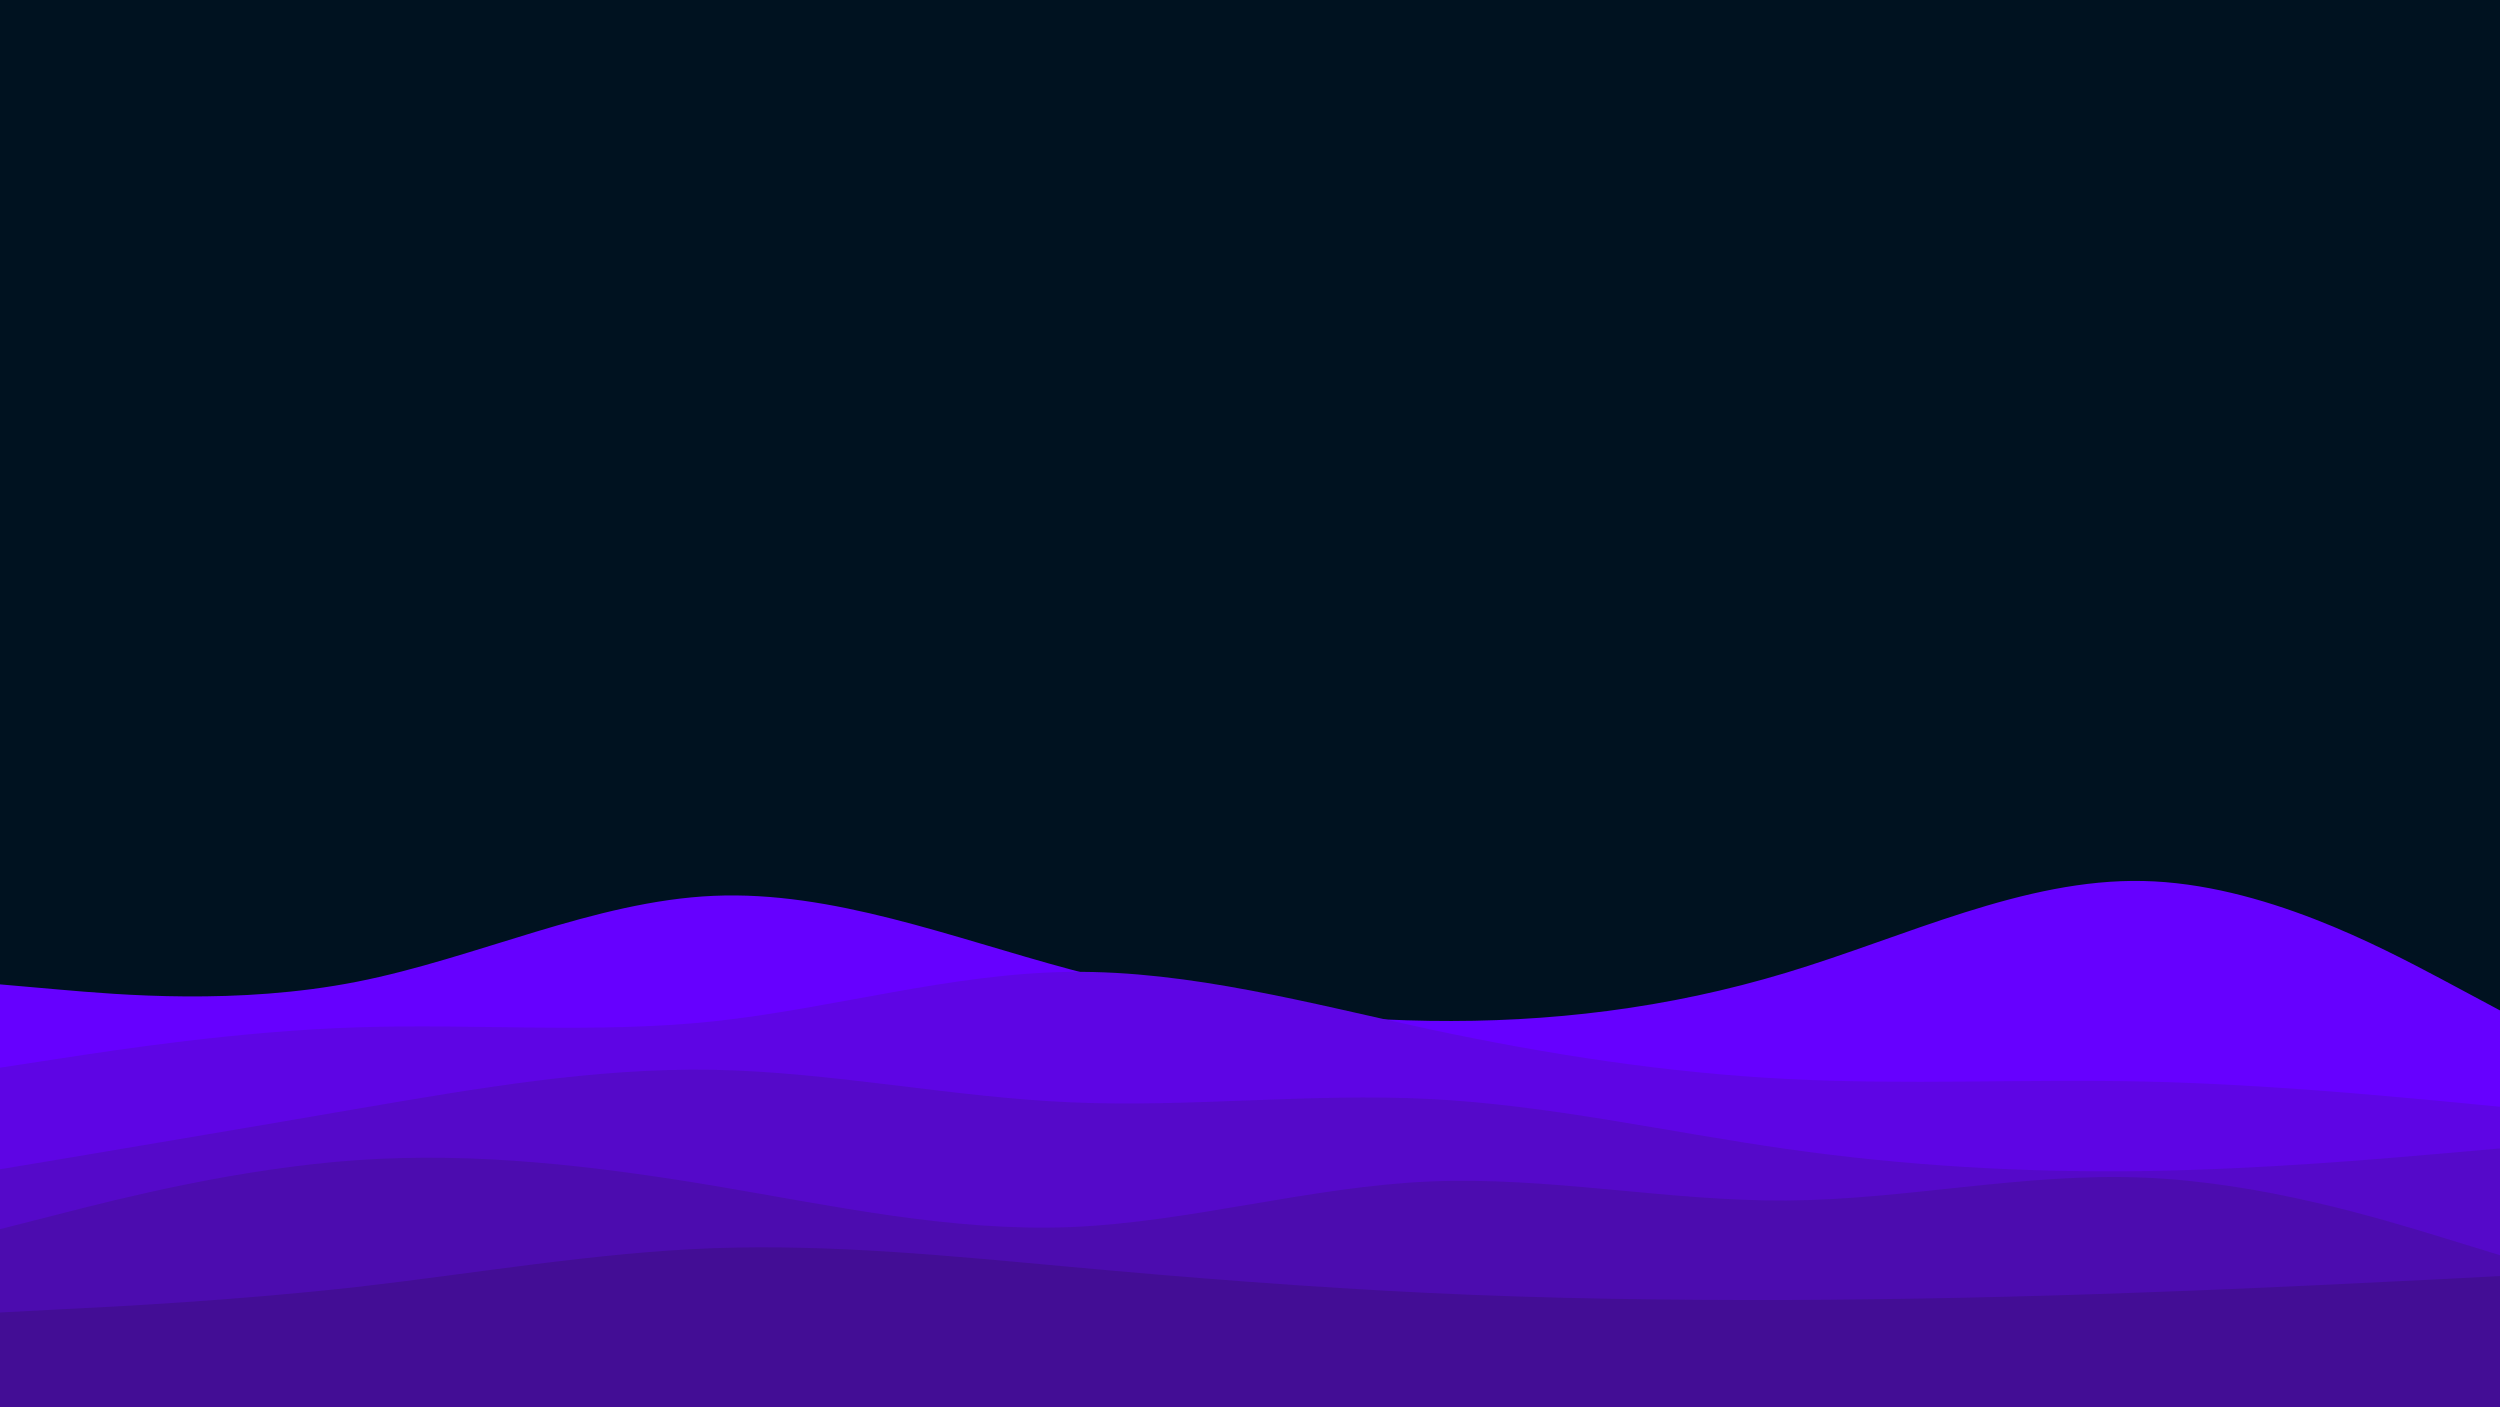
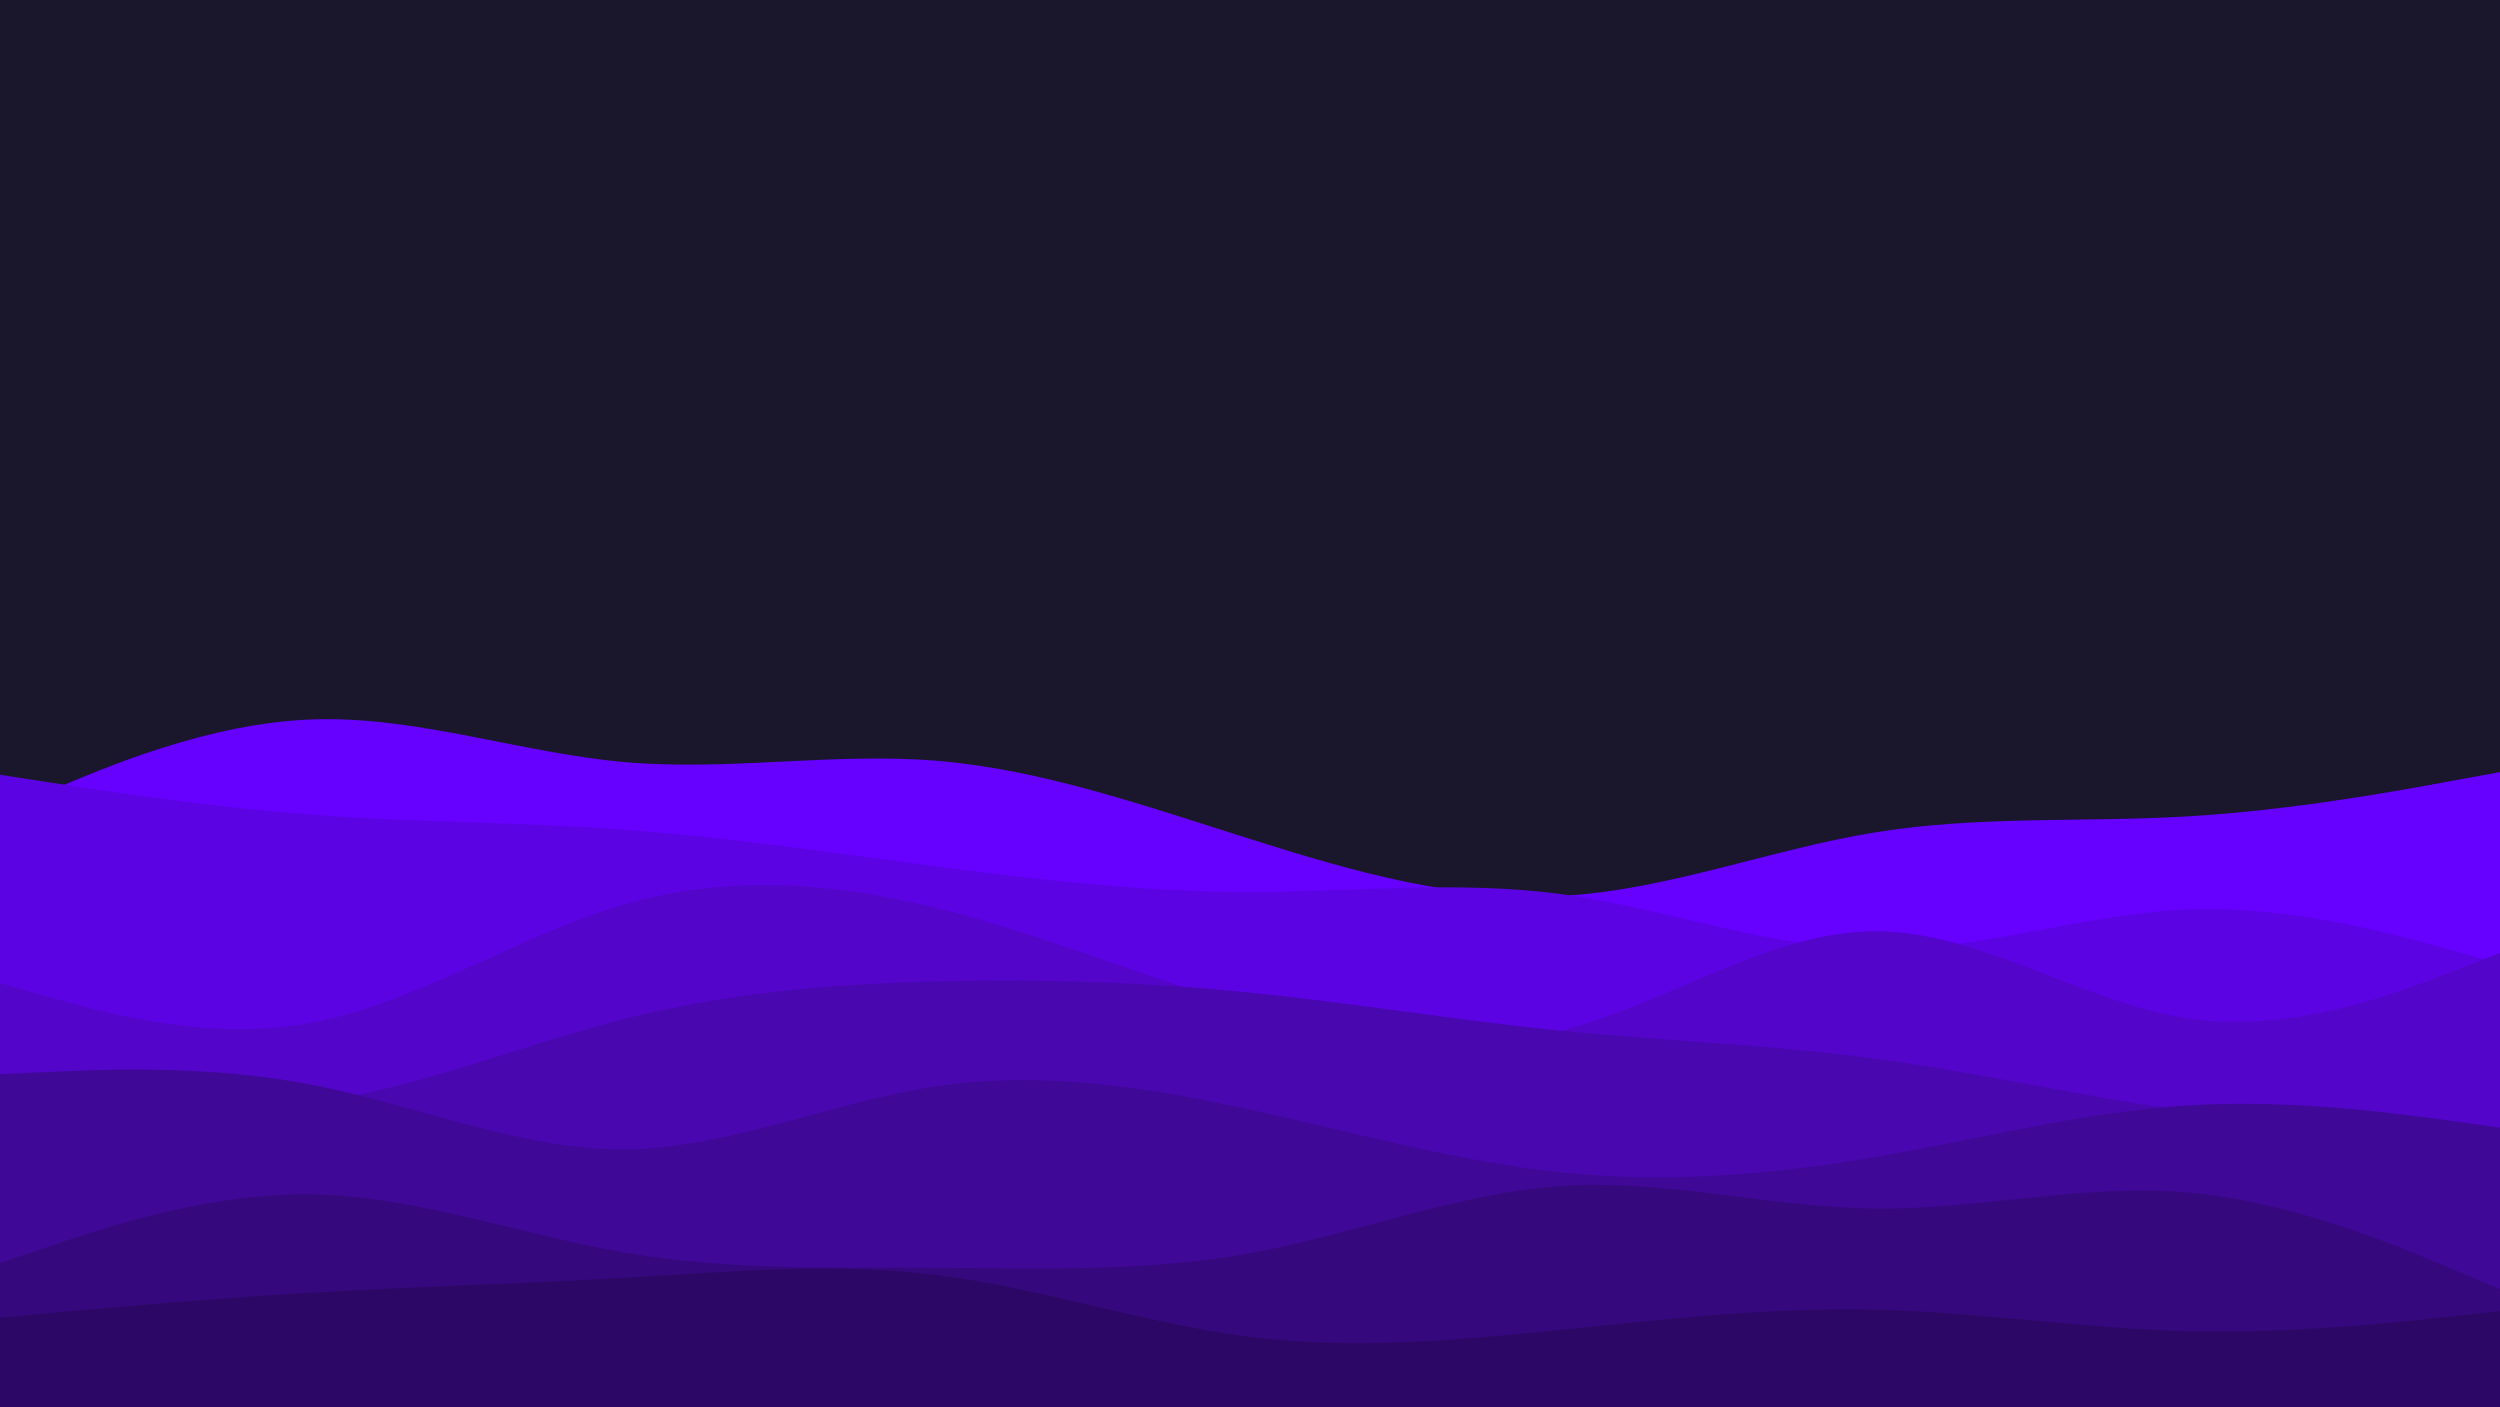
- <svg xmlns="http://www.w3.org/2000/svg" id="visual" viewBox="0 0 960 540" version="1.1">
-   <rect x="0" y="0" width="960" height="540" fill="#001220" />
-   <path d="M0 378L22.8 380C45.7 382 91.3 386 137 377C182.7 368 228.3 346 274 344C319.7 342 365.3 360 411.2 372.3C457 384.7 503 391.3 548.8 392C594.7 392.7 640.3 387.3 686 373.5C731.7 359.7 777.3 337.3 823 338.3C868.7 339.3 914.3 363.7 937.2 375.8L960 388L960 541L937.2 541C914.3 541 868.7 541 823 541C777.3 541 731.7 541 686 541C640.3 541 594.7 541 548.8 541C503 541 457 541 411.2 541C365.3 541 319.7 541 274 541C228.3 541 182.7 541 137 541C91.3 541 45.7 541 22.8 541L0 541Z" fill="#6600ff" />
-   <path d="M0 410L22.8 406.5C45.7 403 91.3 396 137 394.5C182.7 393 228.3 397 274 392.2C319.7 387.3 365.3 373.7 411.2 373.2C457 372.7 503 385.3 548.8 395.2C594.7 405 640.3 412 686 414.3C731.7 416.7 777.3 414.3 823 415.3C868.7 416.3 914.3 420.7 937.2 422.8L960 425L960 541L937.2 541C914.3 541 868.7 541 823 541C777.3 541 731.7 541 686 541C640.3 541 594.7 541 548.8 541C503 541 457 541 411.2 541C365.3 541 319.7 541 274 541C228.3 541 182.7 541 137 541C91.3 541 45.7 541 22.8 541L0 541Z" fill="#5e05e4" />
-   <path d="M0 449L22.8 445.2C45.7 441.3 91.3 433.7 137 425.8C182.7 418 228.3 410 274 410.8C319.7 411.7 365.3 421.3 411.2 423.3C457 425.3 503 419.7 548.8 422C594.7 424.3 640.3 434.7 686 441.2C731.7 447.7 777.3 450.3 823 449.7C868.7 449 914.3 445 937.2 443L960 441L960 541L937.2 541C914.3 541 868.7 541 823 541C777.3 541 731.7 541 686 541C640.3 541 594.7 541 548.8 541C503 541 457 541 411.2 541C365.3 541 319.7 541 274 541C228.3 541 182.7 541 137 541C91.3 541 45.7 541 22.8 541L0 541Z" fill="#5509c9" />
-   <path d="M0 472L22.8 466.2C45.7 460.3 91.3 448.7 137 445.5C182.7 442.3 228.3 447.7 274 455.3C319.7 463 365.3 473 411.2 471.2C457 469.3 503 455.7 548.8 453.7C594.7 451.7 640.3 461.3 686 461C731.7 460.7 777.3 450.3 823 452.2C868.7 454 914.3 468 937.2 475L960 482L960 541L937.2 541C914.3 541 868.7 541 823 541C777.3 541 731.7 541 686 541C640.3 541 594.7 541 548.8 541C503 541 457 541 411.2 541C365.3 541 319.7 541 274 541C228.3 541 182.7 541 137 541C91.3 541 45.7 541 22.8 541L0 541Z" fill="#4c0caf" />
-   <path d="M0 504L22.8 502.8C45.7 501.7 91.3 499.3 137 494.2C182.7 489 228.3 481 274 479.3C319.7 477.7 365.3 482.3 411.2 486.5C457 490.7 503 494.3 548.8 496.5C594.7 498.7 640.3 499.3 686 499.2C731.7 499 777.3 498 823 496.3C868.7 494.7 914.3 492.3 937.2 491.2L960 490L960 541L937.2 541C914.3 541 868.7 541 823 541C777.3 541 731.7 541 686 541C640.3 541 594.7 541 548.8 541C503 541 457 541 411.2 541C365.3 541 319.7 541 274 541C228.3 541 182.7 541 137 541C91.3 541 45.7 541 22.8 541L0 541Z" fill="#430d95" />
+ <svg xmlns="http://www.w3.org/2000/svg" id="visual" viewBox="0 0 1920 1080" width="1920" height="1080" version="1.1">
+   <rect x="0" y="0" width="1920" height="1080" fill="#1a172d" />
+   <path d="M0 624L40 606.8C80 589.7 160 555.3 240 552.5C320 549.7 400 578.3 480 585.3C560 592.3 640 577.7 720 584.3C800 591 880 619 960 644.3C1040 669.7 1120 692.3 1200 688C1280 683.7 1360 652.3 1440 639.3C1520 626.3 1600 631.7 1680 627C1760 622.3 1840 607.7 1880 600.3L1920 593L1920 1081L1880 1081C1840 1081 1760 1081 1680 1081C1600 1081 1520 1081 1440 1081C1360 1081 1280 1081 1200 1081C1120 1081 1040 1081 960 1081C880 1081 800 1081 720 1081C640 1081 560 1081 480 1081C400 1081 320 1081 240 1081C160 1081 80 1081 40 1081L0 1081Z" fill="#6600ff" />
+   <path d="M0 595L40 601.2C80 607.3 160 619.7 240 625.7C320 631.7 400 631.3 480 637.2C560 643 640 655 720 665.5C800 676 880 685 960 685C1040 685 1120 676 1200 686.8C1280 697.7 1360 728.3 1440 729.3C1520 730.3 1600 701.7 1680 698.5C1760 695.3 1840 717.7 1880 728.8L1920 740L1920 1081L1880 1081C1840 1081 1760 1081 1680 1081C1600 1081 1520 1081 1440 1081C1360 1081 1280 1081 1200 1081C1120 1081 1040 1081 960 1081C880 1081 800 1081 720 1081C640 1081 560 1081 480 1081C400 1081 320 1081 240 1081C160 1081 80 1081 40 1081L0 1081Z" fill="#5c03e4" />
+   <path d="M0 755L40 766.3C80 777.7 160 800.3 240 785.3C320 770.3 400 717.7 480 694.5C560 671.3 640 677.7 720 697.5C800 717.3 880 750.7 960 774.3C1040 798 1120 812 1200 791.3C1280 770.7 1360 715.3 1440 715.2C1520 715 1600 770 1680 782C1760 794 1840 763 1880 747.5L1920 732L1920 1081L1880 1081C1840 1081 1760 1081 1680 1081C1600 1081 1520 1081 1440 1081C1360 1081 1280 1081 1200 1081C1120 1081 1040 1081 960 1081C880 1081 800 1081 720 1081C640 1081 560 1081 480 1081C400 1081 320 1081 240 1081C160 1081 80 1081 40 1081L0 1081Z" fill="#5305c9" />
+   <path d="M0 832L40 838.3C80 844.7 160 857.3 240 846.8C320 836.3 400 802.7 480 782.5C560 762.3 640 755.7 720 753.7C800 751.7 880 754.3 960 762.3C1040 770.3 1120 783.7 1200 791.7C1280 799.7 1360 802.3 1440 813C1520 823.7 1600 842.3 1680 853.5C1760 864.7 1840 868.3 1880 870.2L1920 872L1920 1081L1880 1081C1840 1081 1760 1081 1680 1081C1600 1081 1520 1081 1440 1081C1360 1081 1280 1081 1200 1081C1120 1081 1040 1081 960 1081C880 1081 800 1081 720 1081C640 1081 560 1081 480 1081C400 1081 320 1081 240 1081C160 1081 80 1081 40 1081L0 1081Z" fill="#4907af" />
+   <path d="M0 825L40 823.2C80 821.3 160 817.7 240 833.2C320 848.7 400 883.3 480 882.7C560 882 640 846 720 834.2C800 822.3 880 834.7 960 852.2C1040 869.7 1120 892.3 1200 900.5C1280 908.7 1360 902.3 1440 888.7C1520 875 1600 854 1680 849C1760 844 1840 855 1880 860.5L1920 866L1920 1081L1880 1081C1840 1081 1760 1081 1680 1081C1600 1081 1520 1081 1440 1081C1360 1081 1280 1081 1200 1081C1120 1081 1040 1081 960 1081C880 1081 800 1081 720 1081C640 1081 560 1081 480 1081C400 1081 320 1081 240 1081C160 1081 80 1081 40 1081L0 1081Z" fill="#3f0896" />
+   <path d="M0 970L40 956.5C80 943 160 916 240 917.3C320 918.7 400 948.3 480 962C560 975.7 640 973.3 720 973.7C800 974 880 977 960 962.5C1040 948 1120 916 1200 910.8C1280 905.7 1360 927.3 1440 928.2C1520 929 1600 909 1680 915.8C1760 922.7 1840 956.3 1880 973.2L1920 990L1920 1081L1880 1081C1840 1081 1760 1081 1680 1081C1600 1081 1520 1081 1440 1081C1360 1081 1280 1081 1200 1081C1120 1081 1040 1081 960 1081C880 1081 800 1081 720 1081C640 1081 560 1081 480 1081C400 1081 320 1081 240 1081C160 1081 80 1081 40 1081L0 1081Z" fill="#36087d" />
+   <path d="M0 1012L40 1008.3C80 1004.7 160 997.3 240 992.7C320 988 400 986 480 981.3C560 976.7 640 969.3 720 979.3C800 989.3 880 1016.7 960 1026.7C1040 1036.7 1120 1029.3 1200 1021.2C1280 1013 1360 1004 1440 1005.8C1520 1007.7 1600 1020.3 1680 1022.3C1760 1024.3 1840 1015.7 1880 1011.3L1920 1007L1920 1081L1880 1081C1840 1081 1760 1081 1680 1081C1600 1081 1520 1081 1440 1081C1360 1081 1280 1081 1200 1081C1120 1081 1040 1081 960 1081C880 1081 800 1081 720 1081C640 1081 560 1081 480 1081C400 1081 320 1081 240 1081C160 1081 80 1081 40 1081L0 1081Z" fill="#2c0765" />
</svg>
